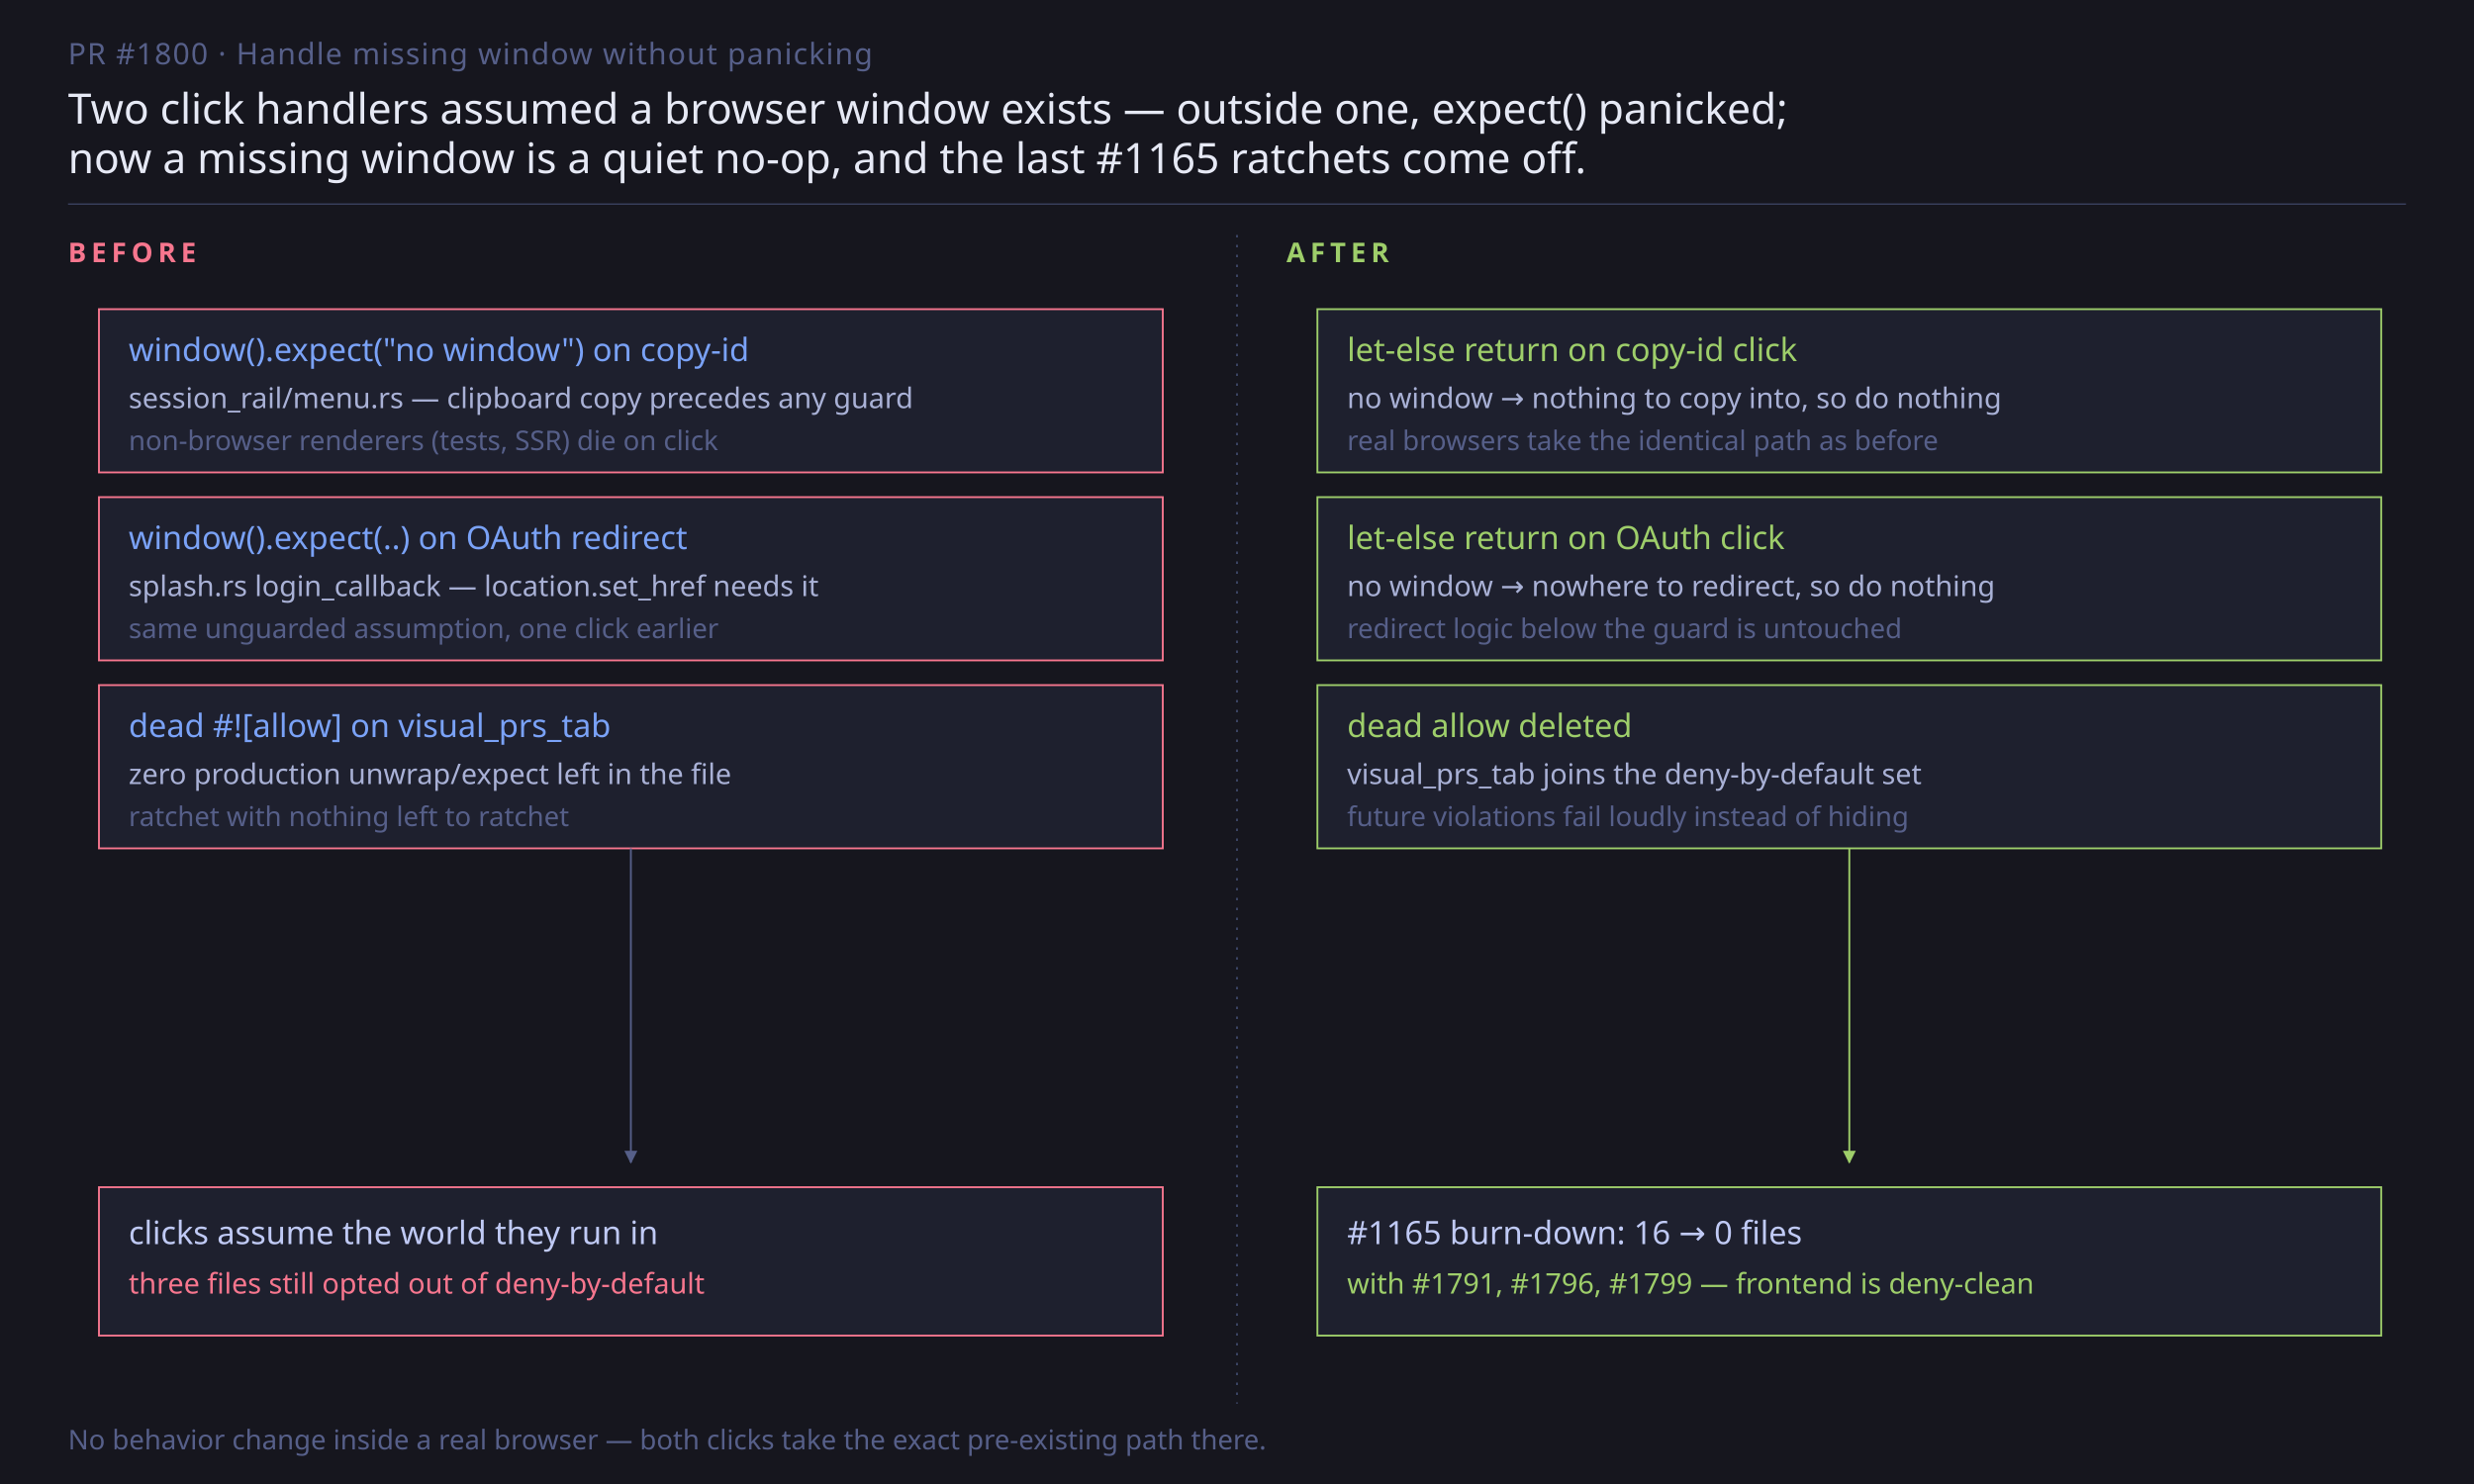
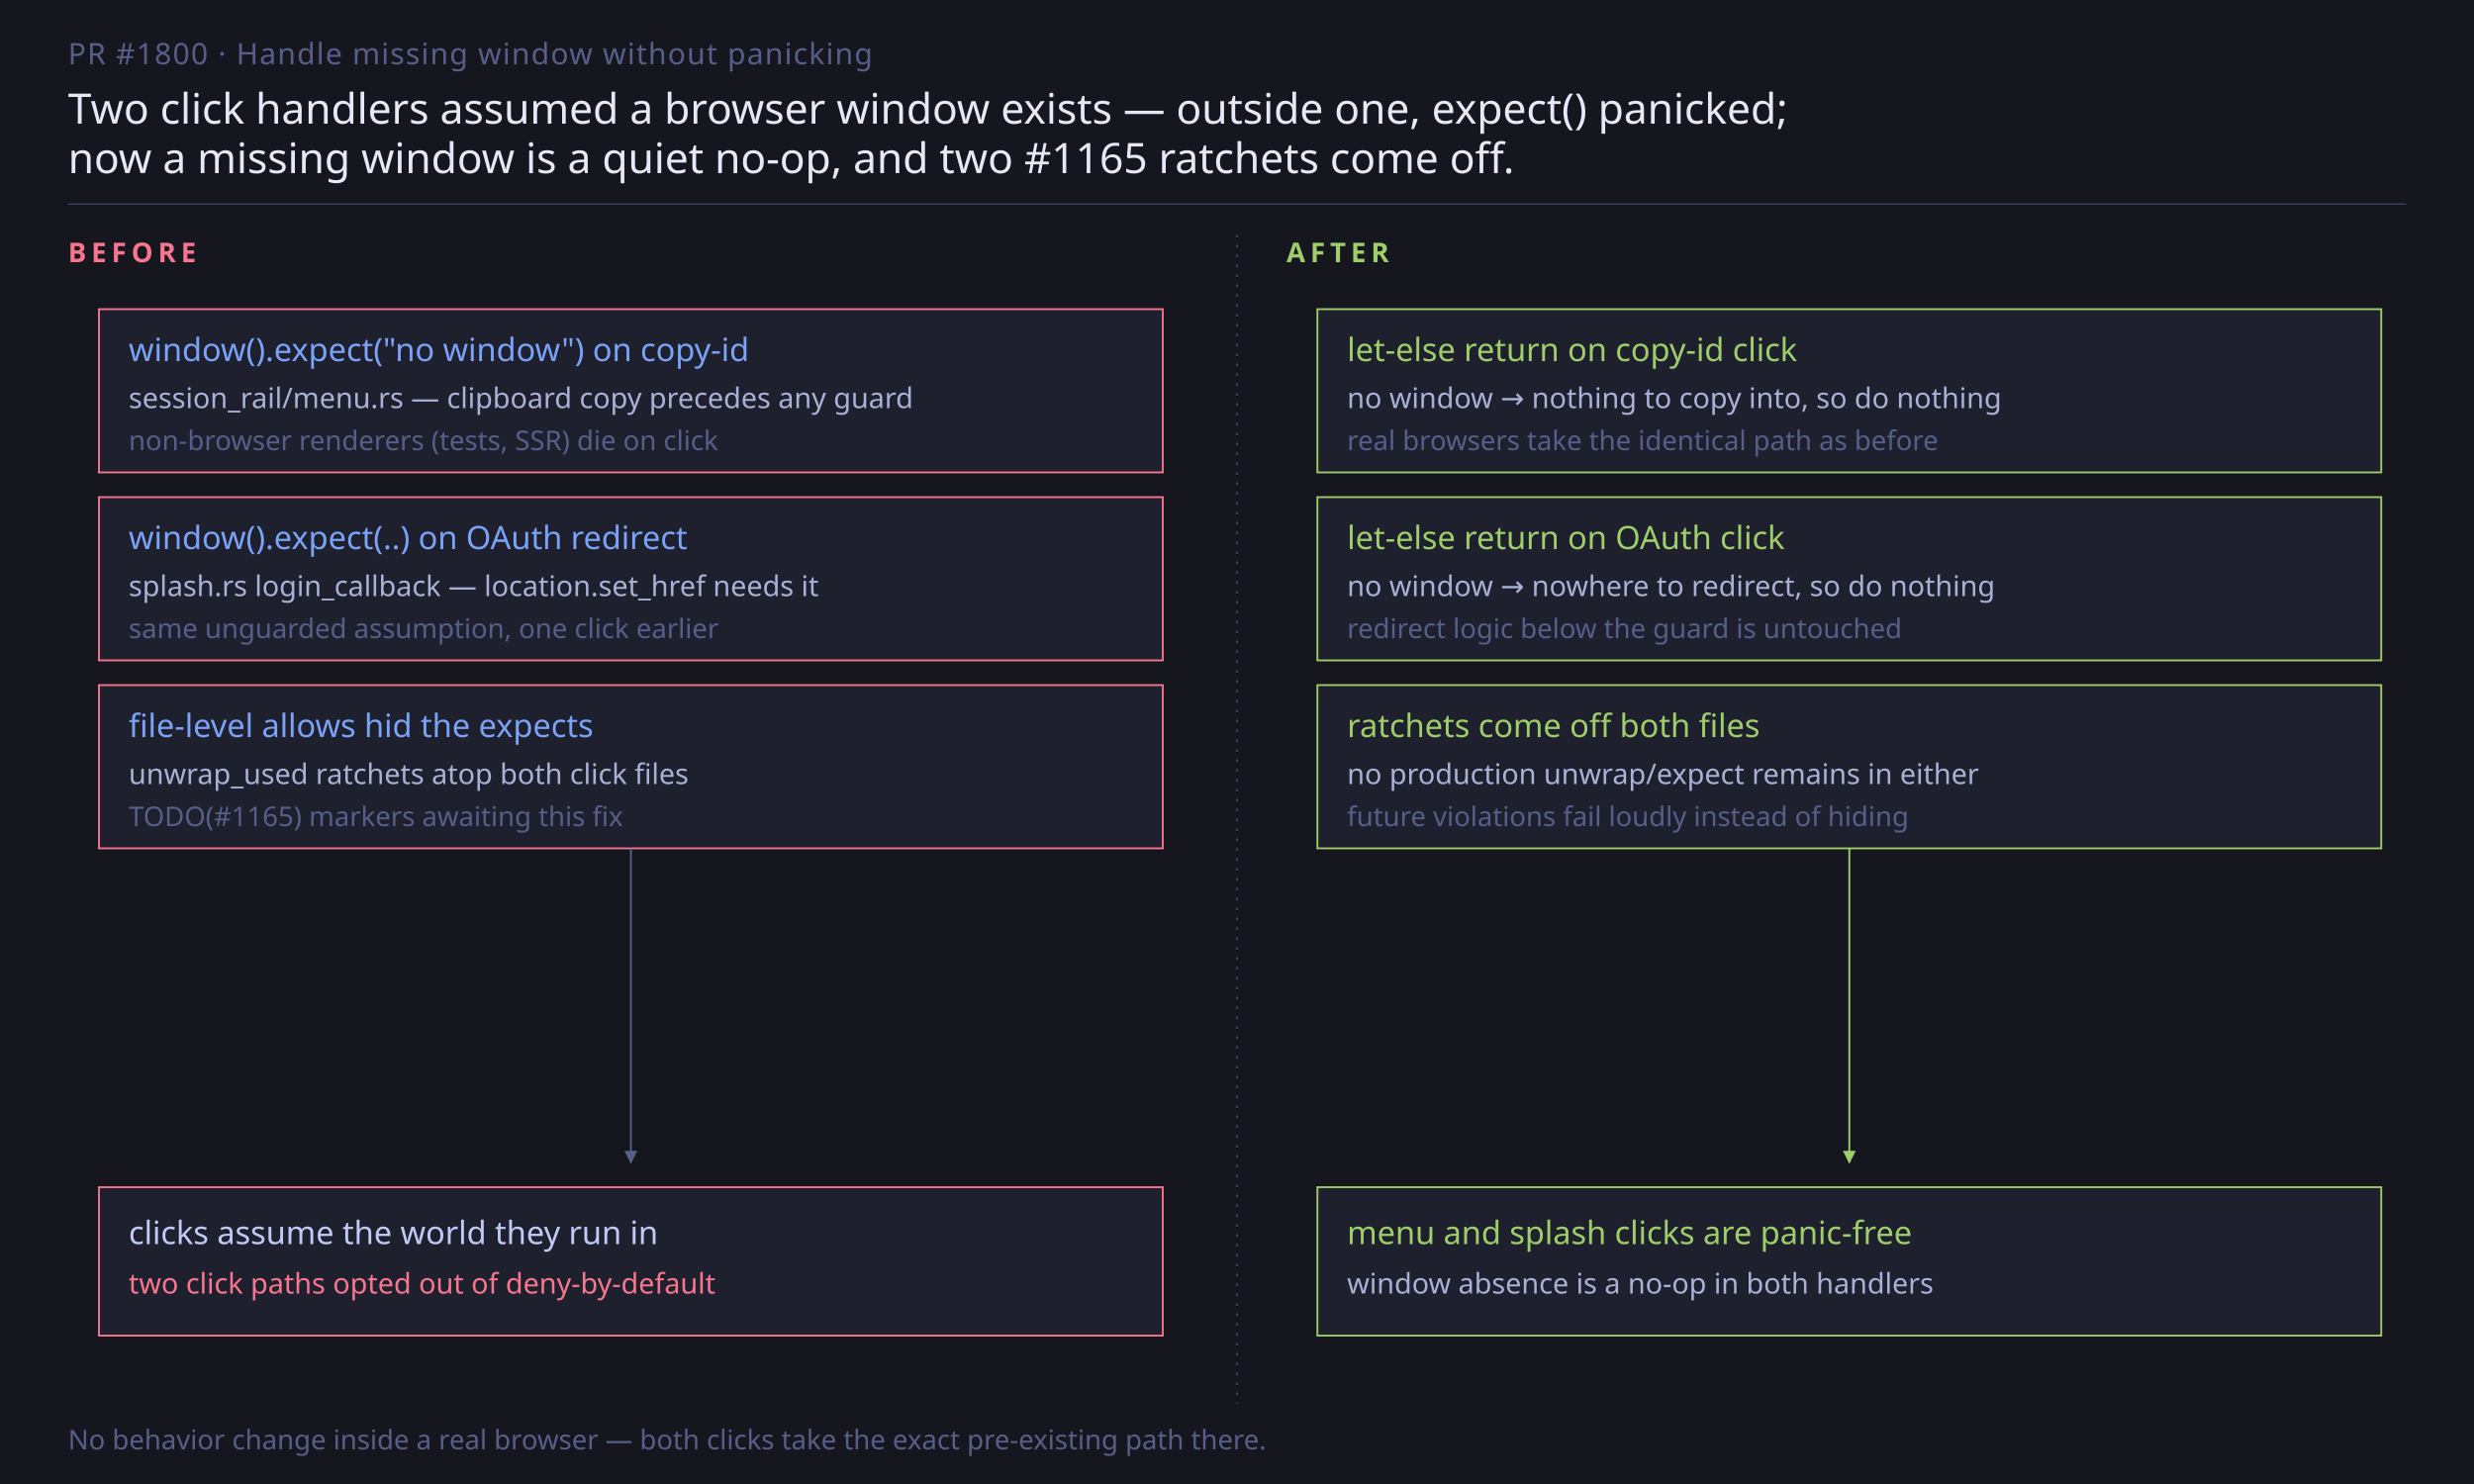
<svg xmlns="http://www.w3.org/2000/svg" viewBox="0 0 2000 1200" font-family="'Segoe UI', 'Noto Sans', 'DejaVu Sans', ui-sans-serif, system-ui, sans-serif">
  <rect x="0" y="0" width="2000" height="1200" fill="#16161e" />
  <defs>
    <marker id="arr-dim" viewBox="0 0 10 10" refX="9" refY="5" markerWidth="7" markerHeight="7" orient="auto-start-reverse">
      <path d="M0,0 L10,5 L0,10 z" fill="#565f89" />
    </marker>
    <marker id="arr-green" viewBox="0 0 10 10" refX="9" refY="5" markerWidth="7" markerHeight="7" orient="auto-start-reverse">
      <path d="M0,0 L10,5 L0,10 z" fill="#9ece6a" />
    </marker>
  </defs>
  <text x="55" y="52" font-size="24" letter-spacing="1" fill="#565f89">PR #1800 · Handle missing window without panicking</text>
  <text x="55" y="100" font-size="34" fill="#e6e9f5">Two click handlers assumed a browser window exists — outside one, expect() panicked;</text>
-   <text x="55" y="140" font-size="34" fill="#e6e9f5">now a missing window is a quiet no-op, and the last #1165 ratchets come off.</text>
+   <text x="55" y="140" font-size="34" fill="#e6e9f5">now a missing window is a quiet no-op, and two #1165 ratchets come off.</text>
  <line x1="55" y1="165" x2="1945" y2="165" stroke="#3d4666" stroke-width="1" />
  <text x="55" y="212" font-size="22" font-weight="700" letter-spacing="4" fill="#f7768e">BEFORE</text>
  <text x="1040" y="212" font-size="22" font-weight="700" letter-spacing="4" fill="#9ece6a">AFTER</text>
  <line x1="1000" y1="190" x2="1000" y2="1135" stroke="#3d4666" stroke-width="1.5" stroke-dasharray="2 6" />
  <g>
    <rect x="80" y="250" width="860" height="132" fill="#1e202e" stroke="#f7768e" stroke-width="1.5" />
    <text x="104" y="292" font-size="26" fill="#7aa2f7">window().expect("no window") on copy-id</text>
    <text x="104" y="330" font-size="23" fill="#a9b1d6">session_rail/menu.rs — clipboard copy precedes any guard</text>
    <text x="104" y="364" font-size="22" fill="#565f89">non-browser renderers (tests, SSR) die on click</text>
  </g>
  <g>
    <rect x="80" y="402" width="860" height="132" fill="#1e202e" stroke="#f7768e" stroke-width="1.5" />
    <text x="104" y="444" font-size="26" fill="#7aa2f7">window().expect(..) on OAuth redirect</text>
    <text x="104" y="482" font-size="23" fill="#a9b1d6">splash.rs login_callback — location.set_href needs it</text>
    <text x="104" y="516" font-size="22" fill="#565f89">same unguarded assumption, one click earlier</text>
  </g>
  <g>
    <rect x="80" y="554" width="860" height="132" fill="#1e202e" stroke="#f7768e" stroke-width="1.5" />
-     <text x="104" y="596" font-size="26" fill="#7aa2f7">dead #![allow] on visual_prs_tab</text>
-     <text x="104" y="634" font-size="23" fill="#a9b1d6">zero production unwrap/expect left in the file</text>
-     <text x="104" y="668" font-size="22" fill="#565f89">ratchet with nothing left to ratchet</text>
+     <text x="104" y="596" font-size="26" fill="#7aa2f7">file-level allows hid the expects</text>
+     <text x="104" y="634" font-size="23" fill="#a9b1d6">unwrap_used ratchets atop both click files</text>
+     <text x="104" y="668" font-size="22" fill="#565f89">TODO(#1165) markers awaiting this fix</text>
  </g>
  <line x1="510" y1="686" x2="510" y2="940" stroke="#565f89" stroke-width="1.5" marker-end="url(#arr-dim)" />
  <g>
    <rect x="80" y="960" width="860" height="120" fill="#1e202e" stroke="#f7768e" stroke-width="1.5" />
    <text x="104" y="1006" font-size="26" fill="#c0caf5">clicks assume the world they run in</text>
-     <text x="104" y="1046" font-size="23" fill="#f7768e">three files still opted out of deny-by-default</text>
+     <text x="104" y="1046" font-size="23" fill="#f7768e">two click paths opted out of deny-by-default</text>
  </g>
  <g>
    <rect x="1065" y="250" width="860" height="132" fill="#1e202e" stroke="#9ece6a" stroke-width="1.5" />
    <text x="1089" y="292" font-size="26" fill="#9ece6a">let-else return on copy-id click</text>
    <text x="1089" y="330" font-size="23" fill="#a9b1d6">no window → nothing to copy into, so do nothing</text>
    <text x="1089" y="364" font-size="22" fill="#565f89">real browsers take the identical path as before</text>
  </g>
  <g>
    <rect x="1065" y="402" width="860" height="132" fill="#1e202e" stroke="#9ece6a" stroke-width="1.5" />
    <text x="1089" y="444" font-size="26" fill="#9ece6a">let-else return on OAuth click</text>
    <text x="1089" y="482" font-size="23" fill="#a9b1d6">no window → nowhere to redirect, so do nothing</text>
    <text x="1089" y="516" font-size="22" fill="#565f89">redirect logic below the guard is untouched</text>
  </g>
  <g>
    <rect x="1065" y="554" width="860" height="132" fill="#1e202e" stroke="#9ece6a" stroke-width="1.5" />
-     <text x="1089" y="596" font-size="26" fill="#9ece6a">dead allow deleted</text>
-     <text x="1089" y="634" font-size="23" fill="#a9b1d6">visual_prs_tab joins the deny-by-default set</text>
+     <text x="1089" y="596" font-size="26" fill="#9ece6a">ratchets come off both files</text>
+     <text x="1089" y="634" font-size="23" fill="#a9b1d6">no production unwrap/expect remains in either</text>
    <text x="1089" y="668" font-size="22" fill="#565f89">future violations fail loudly instead of hiding</text>
  </g>
  <line x1="1495" y1="686" x2="1495" y2="940" stroke="#9ece6a" stroke-width="1.5" marker-end="url(#arr-green)" />
  <g>
    <rect x="1065" y="960" width="860" height="120" fill="#1e202e" stroke="#9ece6a" stroke-width="1.5" />
-     <text x="1089" y="1006" font-size="26" fill="#c0caf5">#1165 burn-down: 16 → 0 files</text>
-     <text x="1089" y="1046" font-size="23" fill="#9ece6a">with #1791, #1796, #1799 — frontend is deny-clean</text>
+     <text x="1089" y="1006" font-size="26" fill="#9ece6a">menu and splash clicks are panic-free</text>
+     <text x="1089" y="1046" font-size="23" fill="#a9b1d6">window absence is a no-op in both handlers</text>
  </g>
  <text x="55" y="1172" font-size="22" fill="#565f89">No behavior change inside a real browser — both clicks take the exact pre-existing path there.</text>
</svg>
